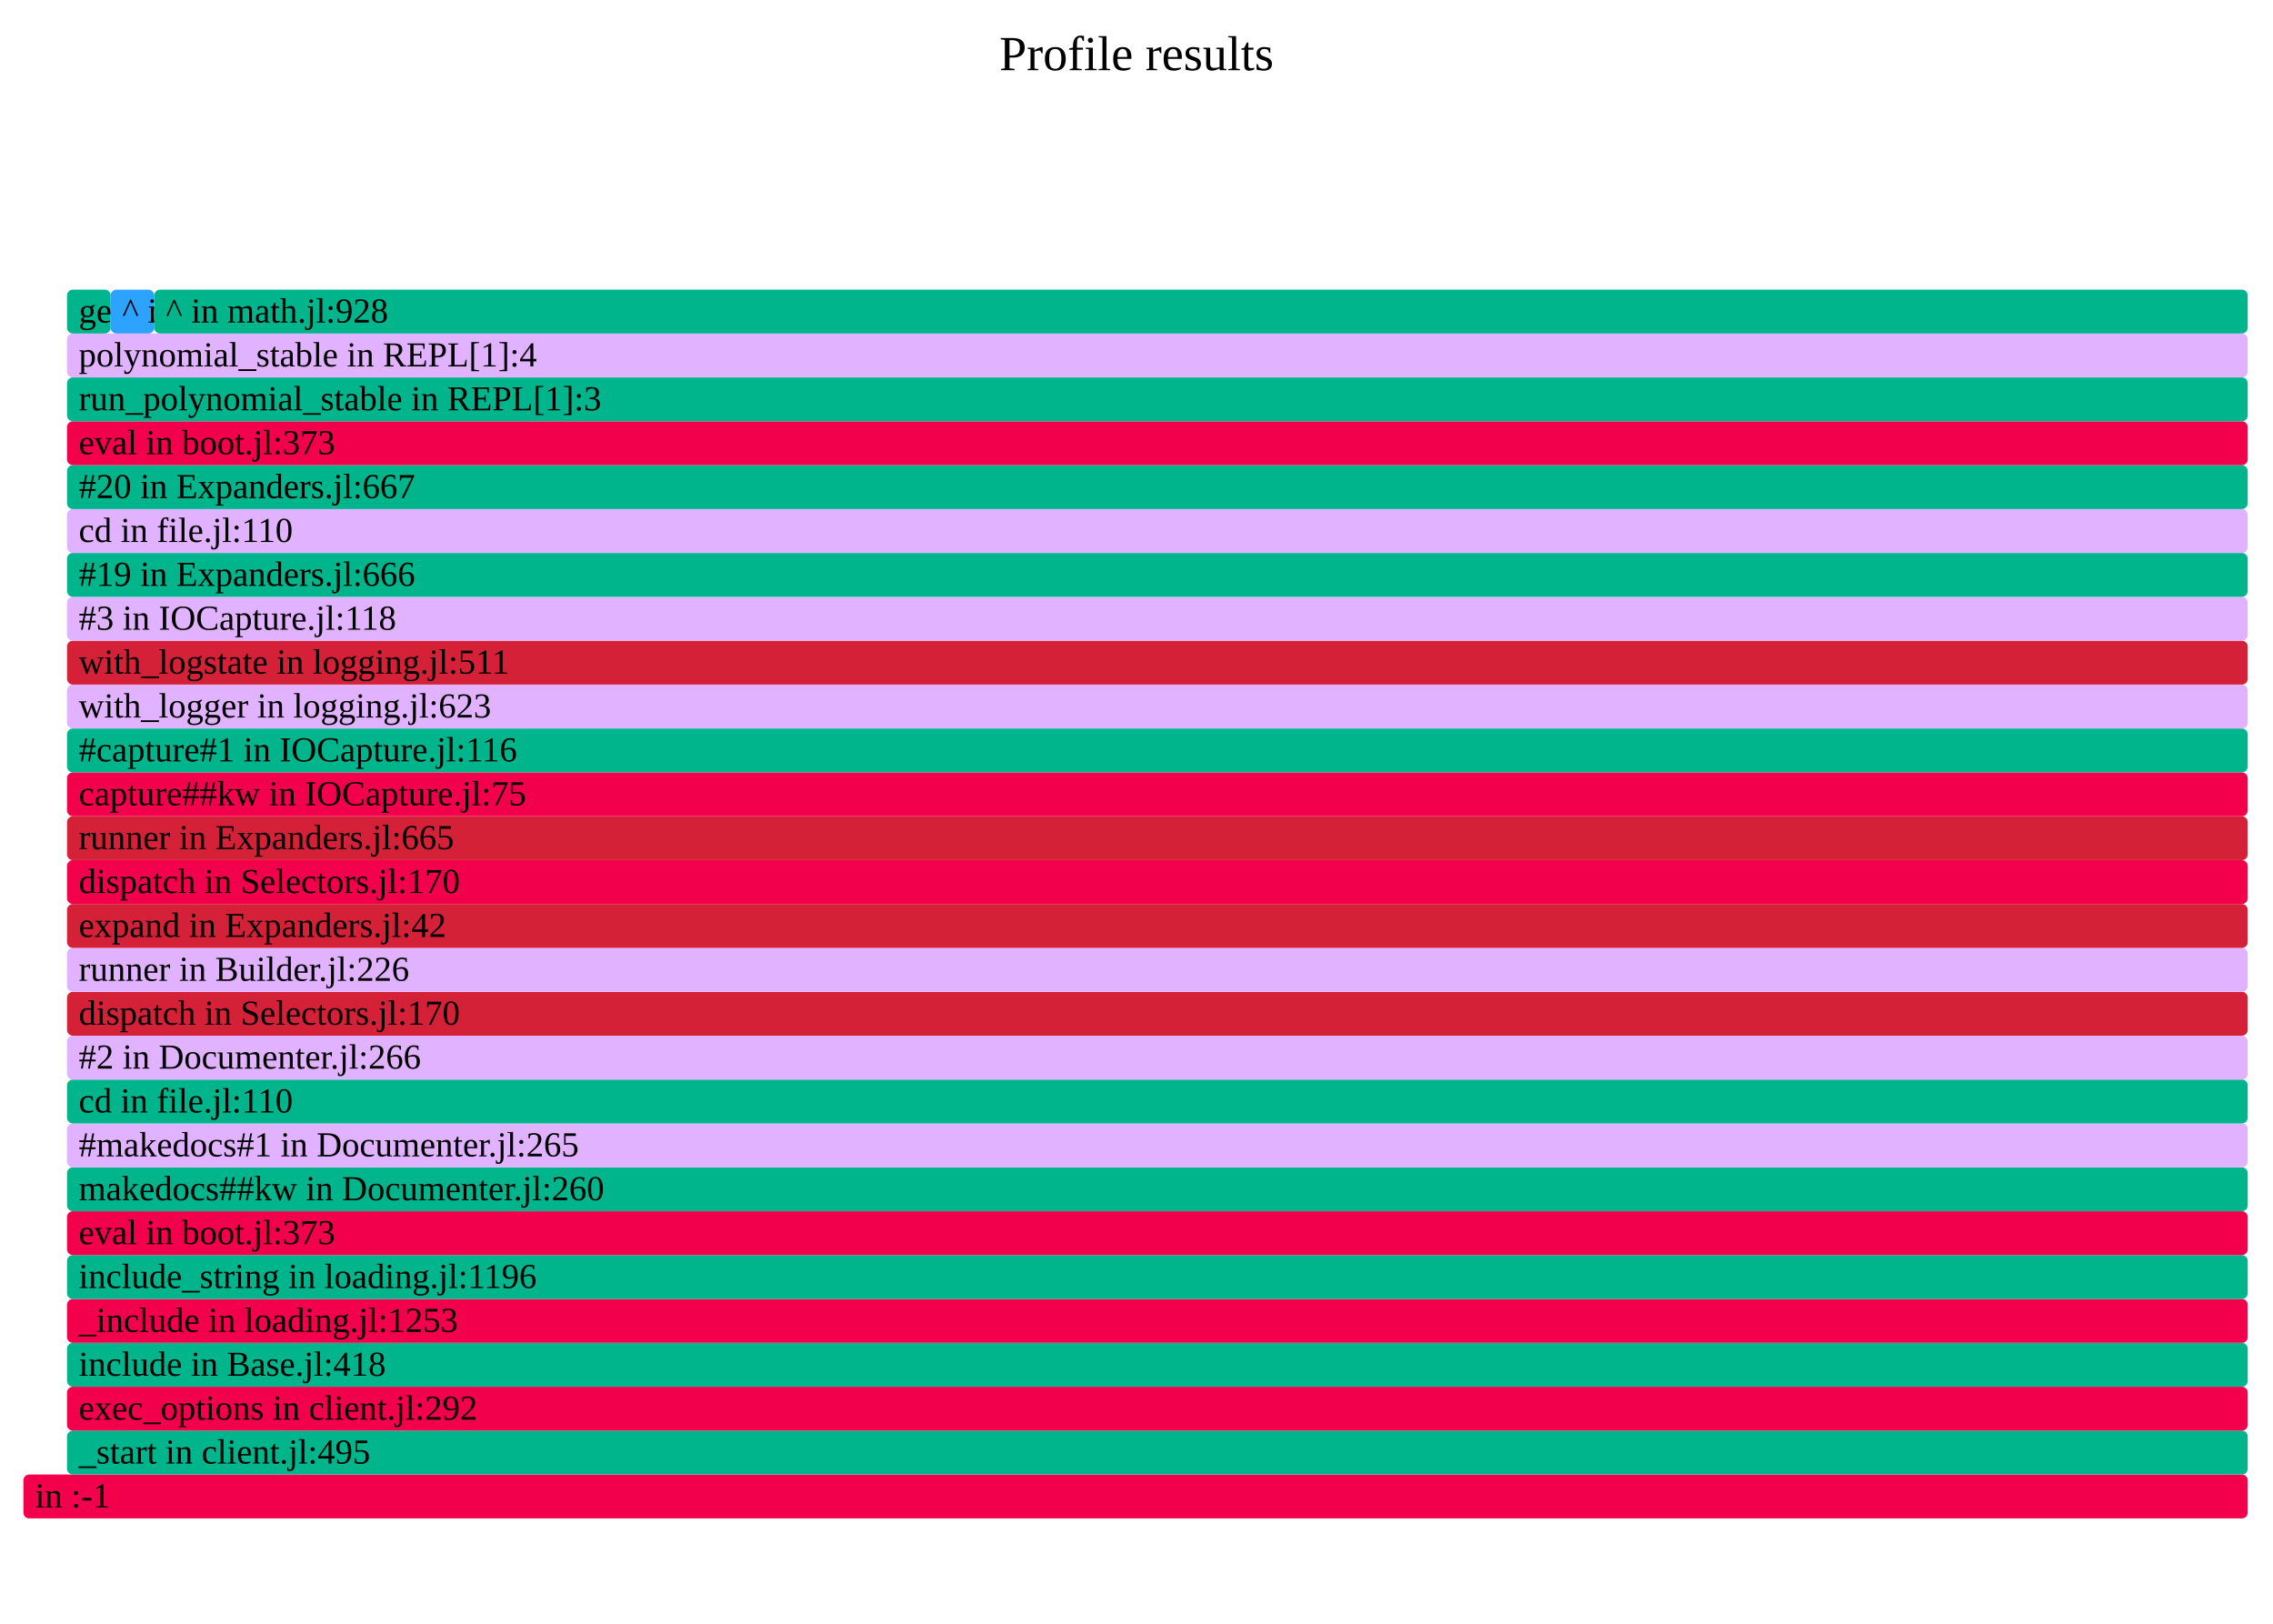
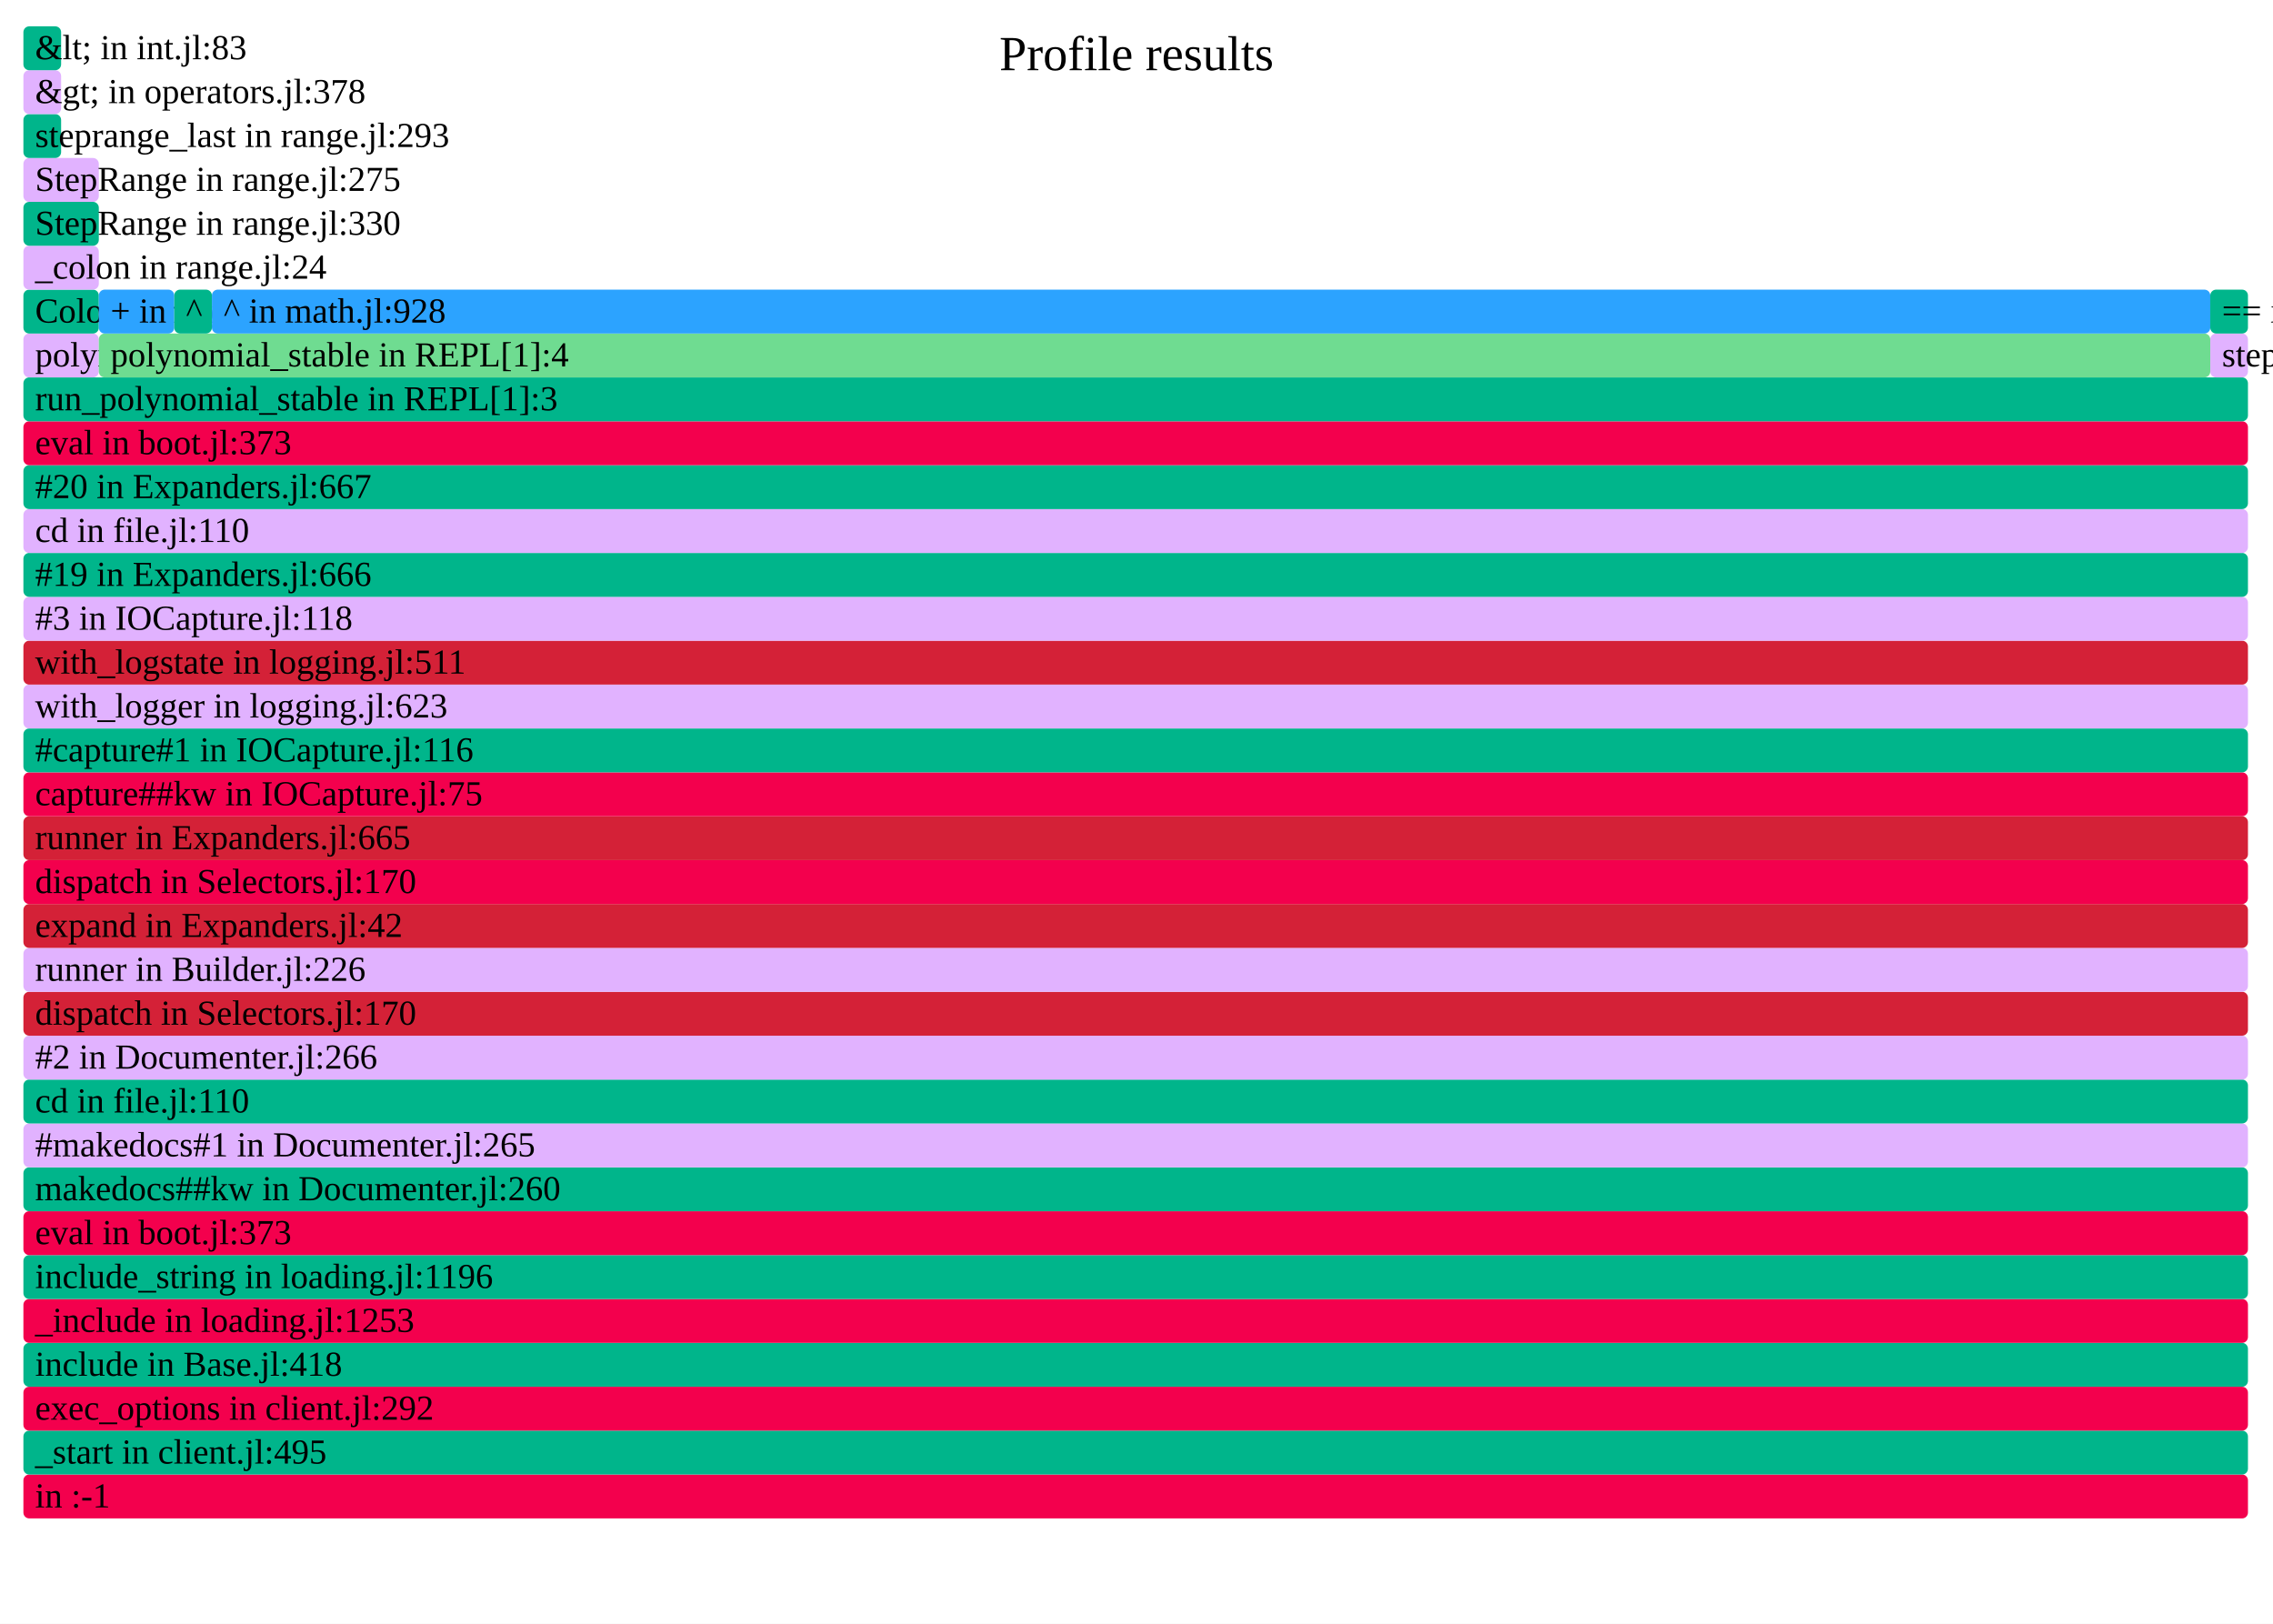
- <svg xmlns="http://www.w3.org/2000/svg" version="1.1" width="777" height="555" viewBox="0 0 777 555" id="fig-06736760eff048a59b73a0291cfcece6">
+ <svg xmlns="http://www.w3.org/2000/svg" version="1.1" width="777" height="555" viewBox="0 0 777 555" id="fig-dc7493baf5184c08849d5b482d677810">
  <defs>
-     <clipPath id="fig-06736760eff048a59b73a0291cfcece6-clip">
+     <clipPath id="fig-dc7493baf5184c08849d5b482d677810-clip">
      <rect x="0" y="0" width="777" height="555" />
    </clipPath>
  </defs>
  <style type="text/css">
-     #fig-06736760eff048a59b73a0291cfcece6 text {
+     #fig-dc7493baf5184c08849d5b482d677810 text {
        pointer-events: none;
        font-family: inherit;
        font-size: 12px;
        fill: #000000;
    }
-     text#fig-06736760eff048a59b73a0291cfcece6-caption {
+     text#fig-dc7493baf5184c08849d5b482d677810-caption {
        font-size: 16.8px;
        fill: #000000;
        text-anchor: middle;
    }
-     #fig-06736760eff048a59b73a0291cfcece6-bg {
+     #fig-dc7493baf5184c08849d5b482d677810-bg {
        fill: #FFFFFF;
    }
-     #fig-06736760eff048a59b73a0291cfcece6-viewport rect, #fig-06736760eff048a59b73a0291cfcece6-viewport path {
+     #fig-dc7493baf5184c08849d5b482d677810-viewport rect, #fig-dc7493baf5184c08849d5b482d677810-viewport path {
        vector-effect: non-scaling-stroke;
        fill-opacity: 1;
    }
-     #fig-06736760eff048a59b73a0291cfcece6-viewport text {
+     #fig-dc7493baf5184c08849d5b482d677810-viewport text {
        stroke: #000000;
        stroke-width: 0;
        stroke-opacity: 0.35;
    }
-     #fig-06736760eff048a59b73a0291cfcece6-viewport rect:hover, #fig-06736760eff048a59b73a0291cfcece6-viewport path:hover {
+     #fig-dc7493baf5184c08849d5b482d677810-viewport rect:hover, #fig-dc7493baf5184c08849d5b482d677810-viewport path:hover {
        fill-opacity: 0.75;
        stroke: #000000;
        stroke-width: 0.5;
    }
-     #fig-06736760eff048a59b73a0291cfcece6-viewport + rect {
+     #fig-dc7493baf5184c08849d5b482d677810-viewport + rect {
        fill: #FFFFFF;
        opacity: 0.8;
    }
-     text#fig-06736760eff048a59b73a0291cfcece6-details{
+     text#fig-dc7493baf5184c08849d5b482d677810-details{
        fill: #000000;
    }
</style>
-   <g id="fig-06736760eff048a59b73a0291cfcece6-frame" clip-path="url(#fig-06736760eff048a59b73a0291cfcece6-clip)">
-     <rect id="fig-06736760eff048a59b73a0291cfcece6-bg" x="0" y="0" width="777" height="555" />
-     <text id="fig-06736760eff048a59b73a0291cfcece6-caption" x="388.5" y="24">Profile results</text>
-     <g id="fig-06736760eff048a59b73a0291cfcece6-viewport" transform="scale(1)">
-       <rect x="8" y="504" width="760.36" height="15" rx="2" fill="#F3004D" data-dinfo="" />
+   <g id="fig-dc7493baf5184c08849d5b482d677810-frame" clip-path="url(#fig-dc7493baf5184c08849d5b482d677810-clip)">
+     <rect id="fig-dc7493baf5184c08849d5b482d677810-bg" x="0" y="0" width="777" height="555" />
+     <text id="fig-dc7493baf5184c08849d5b482d677810-caption" x="388.5" y="24">Profile results</text>
+     <g id="fig-dc7493baf5184c08849d5b482d677810-viewport" transform="scale(1)">
+       <rect x="8" y="504" width="760.44" height="15" rx="2" fill="#F3004D" data-dinfo="" />
      <text x="8" dx="4" y="515.25"> in :-1</text>
-       <rect x="22.91" y="489" width="745.45" height="15" rx="2" fill="#00B58B" data-dinfo="./" />
-       <text x="22.91" dx="4" y="500.25">_start in client.jl:495</text>
-       <rect x="22.91" y="474" width="745.45" height="15" rx="2" fill="#F3004D" data-dinfo="./" />
-       <text x="22.91" dx="4" y="485.25">exec_options in client.jl:292</text>
-       <rect x="22.91" y="459" width="745.45" height="15" rx="2" fill="#00B58B" data-dinfo="./" />
-       <text x="22.91" dx="4" y="470.25">include in Base.jl:418</text>
-       <rect x="22.91" y="444" width="745.45" height="15" rx="2" fill="#F3004D" data-dinfo="./" />
-       <text x="22.91" dx="4" y="455.25">_include in loading.jl:1253</text>
-       <rect x="22.91" y="429" width="745.45" height="15" rx="2" fill="#00B58B" data-dinfo="./" />
-       <text x="22.91" dx="4" y="440.25">include_string in loading.jl:1196</text>
-       <rect x="22.91" y="414" width="745.45" height="15" rx="2" fill="#F3004D" data-dinfo="./" />
-       <text x="22.91" dx="4" y="425.25">eval in boot.jl:373</text>
-       <rect x="22.91" y="399" width="745.45" height="15" rx="2" fill="#00B58B" data-dinfo="/home/runner/.julia/packages/Documenter/qdbx6/src/" />
-       <text x="22.91" dx="4" y="410.25">makedocs##kw in Documenter.jl:260</text>
-       <rect x="22.91" y="384" width="745.45" height="15" rx="2" fill="#E1B2FF" data-dinfo="/home/runner/.julia/packages/Documenter/qdbx6/src/" />
-       <text x="22.91" dx="4" y="395.25">#makedocs#1 in Documenter.jl:265</text>
-       <rect x="22.91" y="369" width="745.45" height="15" rx="2" fill="#00B58B" data-dinfo="./" />
-       <text x="22.91" dx="4" y="380.25">cd in file.jl:110</text>
-       <rect x="22.91" y="354" width="745.45" height="15" rx="2" fill="#E1B2FF" data-dinfo="/home/runner/.julia/packages/Documenter/qdbx6/src/" />
-       <text x="22.91" dx="4" y="365.25">#2 in Documenter.jl:266</text>
-       <rect x="22.91" y="339" width="745.45" height="15" rx="2" fill="#D42137" data-dinfo="/home/runner/.julia/packages/Documenter/qdbx6/src/Utilities/" />
-       <text x="22.91" dx="4" y="350.25">dispatch in Selectors.jl:170</text>
-       <rect x="22.91" y="324" width="745.45" height="15" rx="2" fill="#E1B2FF" data-dinfo="/home/runner/.julia/packages/Documenter/qdbx6/src/" />
-       <text x="22.91" dx="4" y="335.25">runner in Builder.jl:226</text>
-       <rect x="22.91" y="309" width="745.45" height="15" rx="2" fill="#D42137" data-dinfo="/home/runner/.julia/packages/Documenter/qdbx6/src/" />
-       <text x="22.91" dx="4" y="320.25">expand in Expanders.jl:42</text>
-       <rect x="22.91" y="294" width="745.45" height="15" rx="2" fill="#F3004D" data-dinfo="/home/runner/.julia/packages/Documenter/qdbx6/src/Utilities/" />
-       <text x="22.91" dx="4" y="305.25">dispatch in Selectors.jl:170</text>
-       <rect x="22.91" y="279" width="745.45" height="15" rx="2" fill="#D42137" data-dinfo="/home/runner/.julia/packages/Documenter/qdbx6/src/" />
-       <text x="22.91" dx="4" y="290.25">runner in Expanders.jl:665</text>
-       <rect x="22.91" y="264" width="745.45" height="15" rx="2" fill="#F3004D" data-dinfo="/home/runner/.julia/packages/IOCapture/sXY71/src/" />
-       <text x="22.91" dx="4" y="275.25">capture##kw in IOCapture.jl:75</text>
-       <rect x="22.91" y="249" width="745.45" height="15" rx="2" fill="#00B58B" data-dinfo="/home/runner/.julia/packages/IOCapture/sXY71/src/" />
-       <text x="22.91" dx="4" y="260.25">#capture#1 in IOCapture.jl:116</text>
-       <rect x="22.91" y="234" width="745.45" height="15" rx="2" fill="#E1B2FF" data-dinfo="./" />
-       <text x="22.91" dx="4" y="245.25">with_logger in logging.jl:623</text>
-       <rect x="22.91" y="219" width="745.45" height="15" rx="2" fill="#D42137" data-dinfo="./" />
-       <text x="22.91" dx="4" y="230.25">with_logstate in logging.jl:511</text>
-       <rect x="22.91" y="204" width="745.45" height="15" rx="2" fill="#E1B2FF" data-dinfo="/home/runner/.julia/packages/IOCapture/sXY71/src/" />
-       <text x="22.91" dx="4" y="215.25">#3 in IOCapture.jl:118</text>
-       <rect x="22.91" y="189" width="745.45" height="15" rx="2" fill="#00B58B" data-dinfo="/home/runner/.julia/packages/Documenter/qdbx6/src/" />
-       <text x="22.91" dx="4" y="200.25">#19 in Expanders.jl:666</text>
-       <rect x="22.91" y="174" width="745.45" height="15" rx="2" fill="#E1B2FF" data-dinfo="./" />
-       <text x="22.91" dx="4" y="185.25">cd in file.jl:110</text>
-       <rect x="22.91" y="159" width="745.45" height="15" rx="2" fill="#00B58B" data-dinfo="/home/runner/.julia/packages/Documenter/qdbx6/src/" />
-       <text x="22.91" dx="4" y="170.25">#20 in Expanders.jl:667</text>
-       <rect x="22.91" y="144" width="745.45" height="15" rx="2" fill="#F3004D" data-dinfo="./" />
-       <text x="22.91" dx="4" y="155.25">eval in boot.jl:373</text>
-       <rect x="22.91" y="129" width="745.45" height="15" rx="2" fill="#00B58B" data-dinfo="./" />
-       <text x="22.91" dx="4" y="140.25">run_polynomial_stable in REPL[1]:3</text>
-       <rect x="22.91" y="114" width="745.45" height="15" rx="2" fill="#E1B2FF" data-dinfo="./" />
-       <text x="22.91" dx="4" y="125.25">polynomial_stable in REPL[1]:4</text>
-       <rect x="22.91" y="99" width="14.91" height="15" rx="2" fill="#00B58B" data-dinfo="./" />
-       <text x="22.91" dx="4" y="110.25">getindex in array.jl:861</text>
-       <rect x="37.82" y="99" width="14.91" height="15" rx="2" fill="#2CA3FF" data-dinfo="./" />
-       <text x="37.82" dx="4" y="110.25">^ in math.jl:923</text>
-       <rect x="52.73" y="99" width="715.63" height="15" rx="2" fill="#00B58B" data-dinfo="./" />
-       <text x="52.73" dx="4" y="110.25">^ in math.jl:928</text>
+       <rect x="8" y="489" width="760.44" height="15" rx="2" fill="#00B58B" data-dinfo="./" />
+       <text x="8" dx="4" y="500.25">_start in client.jl:495</text>
+       <rect x="8" y="474" width="760.44" height="15" rx="2" fill="#F3004D" data-dinfo="./" />
+       <text x="8" dx="4" y="485.25">exec_options in client.jl:292</text>
+       <rect x="8" y="459" width="760.44" height="15" rx="2" fill="#00B58B" data-dinfo="./" />
+       <text x="8" dx="4" y="470.25">include in Base.jl:418</text>
+       <rect x="8" y="444" width="760.44" height="15" rx="2" fill="#F3004D" data-dinfo="./" />
+       <text x="8" dx="4" y="455.25">_include in loading.jl:1253</text>
+       <rect x="8" y="429" width="760.44" height="15" rx="2" fill="#00B58B" data-dinfo="./" />
+       <text x="8" dx="4" y="440.25">include_string in loading.jl:1196</text>
+       <rect x="8" y="414" width="760.44" height="15" rx="2" fill="#F3004D" data-dinfo="./" />
+       <text x="8" dx="4" y="425.25">eval in boot.jl:373</text>
+       <rect x="8" y="399" width="760.44" height="15" rx="2" fill="#00B58B" data-dinfo="/home/runner/.julia/packages/Documenter/qdbx6/src/" />
+       <text x="8" dx="4" y="410.25">makedocs##kw in Documenter.jl:260</text>
+       <rect x="8" y="384" width="760.44" height="15" rx="2" fill="#E1B2FF" data-dinfo="/home/runner/.julia/packages/Documenter/qdbx6/src/" />
+       <text x="8" dx="4" y="395.25">#makedocs#1 in Documenter.jl:265</text>
+       <rect x="8" y="369" width="760.44" height="15" rx="2" fill="#00B58B" data-dinfo="./" />
+       <text x="8" dx="4" y="380.25">cd in file.jl:110</text>
+       <rect x="8" y="354" width="760.44" height="15" rx="2" fill="#E1B2FF" data-dinfo="/home/runner/.julia/packages/Documenter/qdbx6/src/" />
+       <text x="8" dx="4" y="365.25">#2 in Documenter.jl:266</text>
+       <rect x="8" y="339" width="760.44" height="15" rx="2" fill="#D42137" data-dinfo="/home/runner/.julia/packages/Documenter/qdbx6/src/Utilities/" />
+       <text x="8" dx="4" y="350.25">dispatch in Selectors.jl:170</text>
+       <rect x="8" y="324" width="760.44" height="15" rx="2" fill="#E1B2FF" data-dinfo="/home/runner/.julia/packages/Documenter/qdbx6/src/" />
+       <text x="8" dx="4" y="335.25">runner in Builder.jl:226</text>
+       <rect x="8" y="309" width="760.44" height="15" rx="2" fill="#D42137" data-dinfo="/home/runner/.julia/packages/Documenter/qdbx6/src/" />
+       <text x="8" dx="4" y="320.25">expand in Expanders.jl:42</text>
+       <rect x="8" y="294" width="760.44" height="15" rx="2" fill="#F3004D" data-dinfo="/home/runner/.julia/packages/Documenter/qdbx6/src/Utilities/" />
+       <text x="8" dx="4" y="305.25">dispatch in Selectors.jl:170</text>
+       <rect x="8" y="279" width="760.44" height="15" rx="2" fill="#D42137" data-dinfo="/home/runner/.julia/packages/Documenter/qdbx6/src/" />
+       <text x="8" dx="4" y="290.25">runner in Expanders.jl:665</text>
+       <rect x="8" y="264" width="760.44" height="15" rx="2" fill="#F3004D" data-dinfo="/home/runner/.julia/packages/IOCapture/sXY71/src/" />
+       <text x="8" dx="4" y="275.25">capture##kw in IOCapture.jl:75</text>
+       <rect x="8" y="249" width="760.44" height="15" rx="2" fill="#00B58B" data-dinfo="/home/runner/.julia/packages/IOCapture/sXY71/src/" />
+       <text x="8" dx="4" y="260.25">#capture#1 in IOCapture.jl:116</text>
+       <rect x="8" y="234" width="760.44" height="15" rx="2" fill="#E1B2FF" data-dinfo="./" />
+       <text x="8" dx="4" y="245.25">with_logger in logging.jl:623</text>
+       <rect x="8" y="219" width="760.44" height="15" rx="2" fill="#D42137" data-dinfo="./" />
+       <text x="8" dx="4" y="230.25">with_logstate in logging.jl:511</text>
+       <rect x="8" y="204" width="760.44" height="15" rx="2" fill="#E1B2FF" data-dinfo="/home/runner/.julia/packages/IOCapture/sXY71/src/" />
+       <text x="8" dx="4" y="215.25">#3 in IOCapture.jl:118</text>
+       <rect x="8" y="189" width="760.44" height="15" rx="2" fill="#00B58B" data-dinfo="/home/runner/.julia/packages/Documenter/qdbx6/src/" />
+       <text x="8" dx="4" y="200.25">#19 in Expanders.jl:666</text>
+       <rect x="8" y="174" width="760.44" height="15" rx="2" fill="#E1B2FF" data-dinfo="./" />
+       <text x="8" dx="4" y="185.25">cd in file.jl:110</text>
+       <rect x="8" y="159" width="760.44" height="15" rx="2" fill="#00B58B" data-dinfo="/home/runner/.julia/packages/Documenter/qdbx6/src/" />
+       <text x="8" dx="4" y="170.25">#20 in Expanders.jl:667</text>
+       <rect x="8" y="144" width="760.44" height="15" rx="2" fill="#F3004D" data-dinfo="./" />
+       <text x="8" dx="4" y="155.25">eval in boot.jl:373</text>
+       <rect x="8" y="129" width="760.44" height="15" rx="2" fill="#00B58B" data-dinfo="./" />
+       <text x="8" dx="4" y="140.25">run_polynomial_stable in REPL[1]:3</text>
+       <rect x="8" y="114" width="25.78" height="15" rx="2" fill="#E1B2FF" data-dinfo="./" />
+       <text x="8" dx="4" y="125.25">polynomial_stable in REPL[1]:3</text>
+       <rect x="8" y="99" width="25.78" height="15" rx="2" fill="#00B58B" data-dinfo="./" />
+       <text x="8" dx="4" y="110.25">Colon in range.jl:22</text>
+       <rect x="8" y="84" width="25.78" height="15" rx="2" fill="#E1B2FF" data-dinfo="./" />
+       <text x="8" dx="4" y="95.25">_colon in range.jl:24</text>
+       <rect x="8" y="69" width="25.78" height="15" rx="2" fill="#00B58B" data-dinfo="./" />
+       <text x="8" dx="4" y="80.25">StepRange in range.jl:330</text>
+       <rect x="8" y="54" width="25.78" height="15" rx="2" fill="#E1B2FF" data-dinfo="./" />
+       <text x="8" dx="4" y="65.25">StepRange in range.jl:275</text>
+       <rect x="8" y="39" width="12.89" height="15" rx="2" fill="#00B58B" data-dinfo="./" />
+       <text x="8" dx="4" y="50.25">steprange_last in range.jl:293</text>
+       <rect x="8" y="24" width="12.89" height="15" rx="2" fill="#E1B2FF" data-dinfo="./" />
+       <text x="8" dx="4" y="35.25">&amp;gt; in operators.jl:378</text>
+       <rect x="8" y="9" width="12.89" height="15" rx="2" fill="#00B58B" data-dinfo="./" />
+       <text x="8" dx="4" y="20.25">&amp;lt; in int.jl:83</text>
+       <rect x="33.78" y="114" width="721.78" height="15" rx="2" fill="#6FDC91" data-dinfo="./" />
+       <text x="33.78" dx="4" y="125.25">polynomial_stable in REPL[1]:4</text>
+       <rect x="33.78" y="99" width="25.78" height="15" rx="2" fill="#2CA3FF" data-dinfo="./" />
+       <text x="33.78" dx="4" y="110.25">+ in float.jl:399</text>
+       <rect x="59.56" y="99" width="12.88" height="15" rx="2" fill="#00B58B" data-dinfo="./" />
+       <text x="59.56" dx="4" y="110.25">^ in math.jl:923</text>
+       <rect x="72.44" y="99" width="683.12" height="15" rx="2" fill="#2CA3FF" data-dinfo="./" />
+       <text x="72.44" dx="4" y="110.25">^ in math.jl:928</text>
+       <rect x="755.56" y="114" width="12.88" height="15" rx="2" fill="#E1B2FF" data-dinfo="./" />
+       <text x="755.56" dx="4" y="125.25">steprange_last in range.jl:288</text>
+       <rect x="755.56" y="99" width="12.88" height="15" rx="2" fill="#00B58B" data-dinfo="./" />
+       <text x="755.56" dx="4" y="110.25">== in promotion.jl:468</text>
    </g>
  </g>
</svg>
